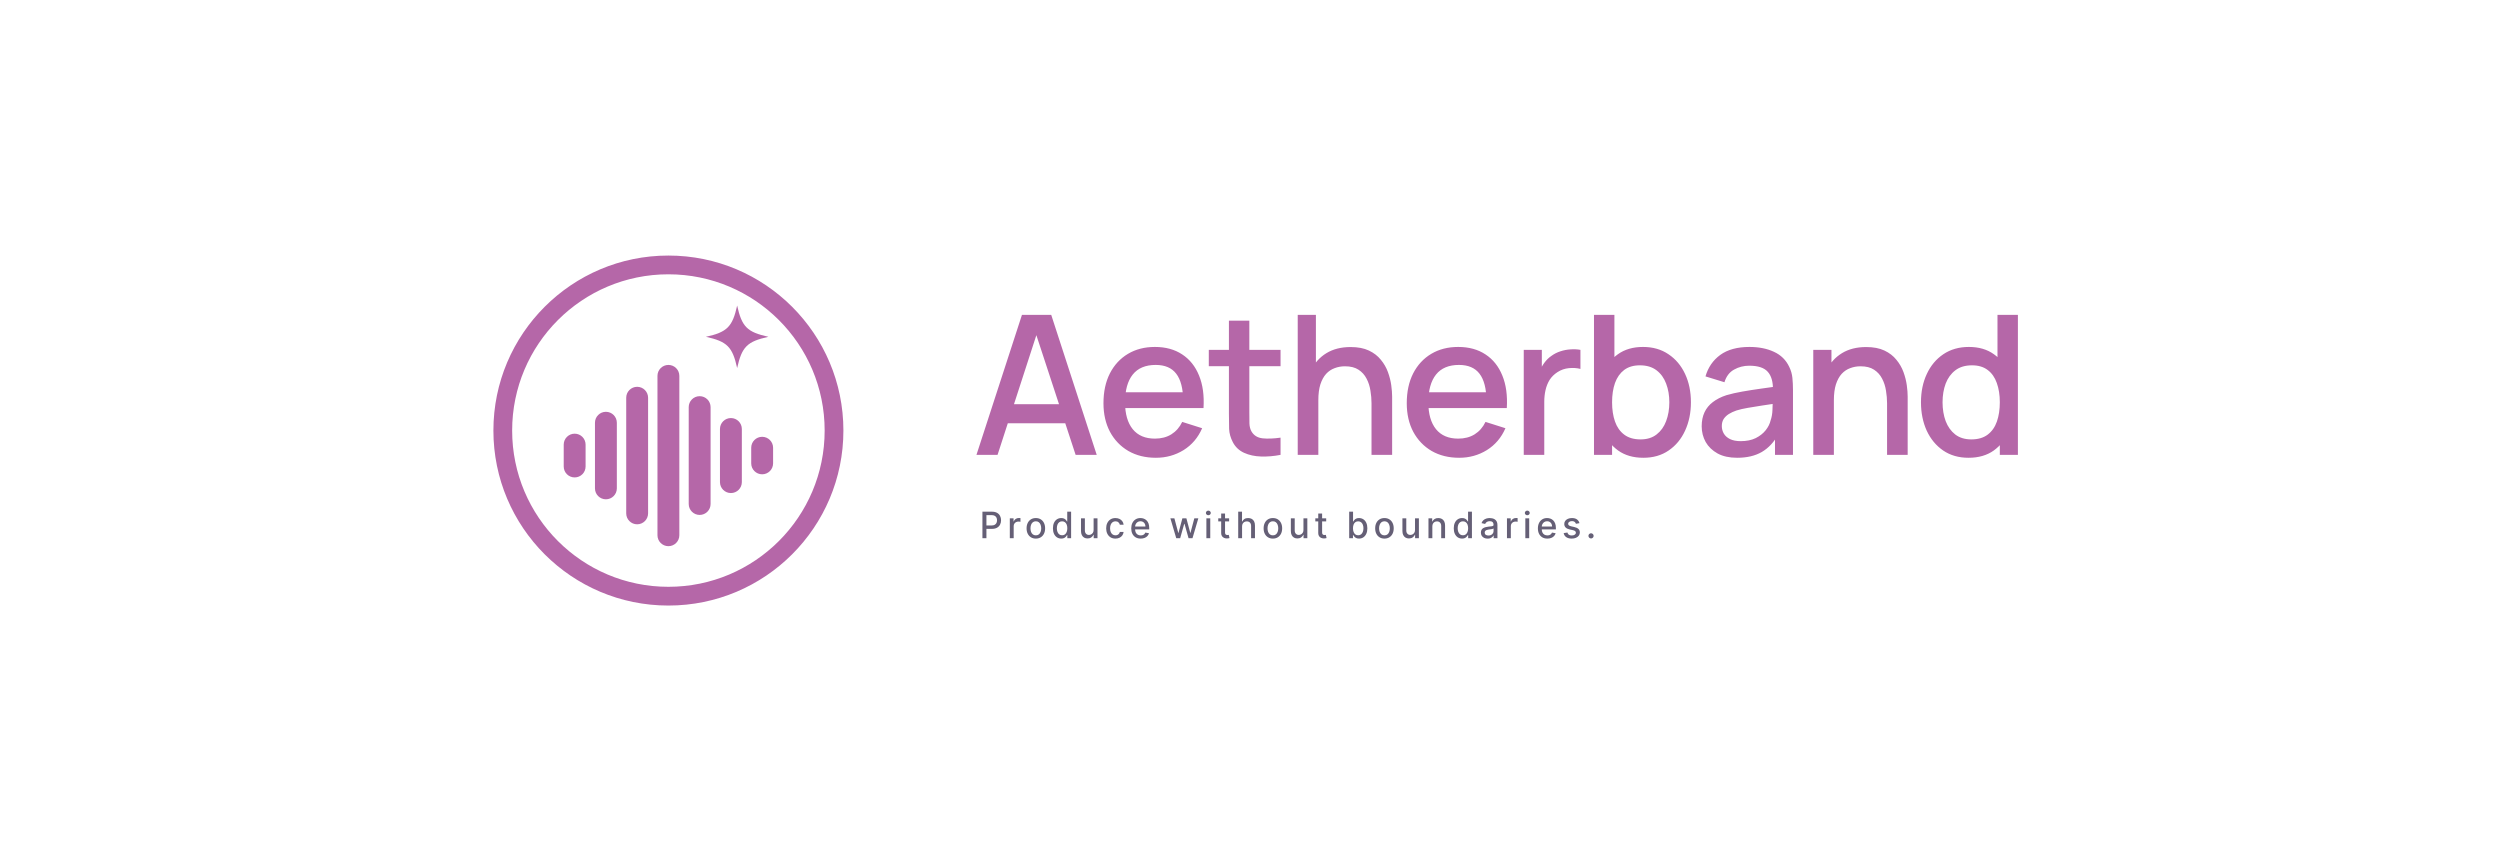
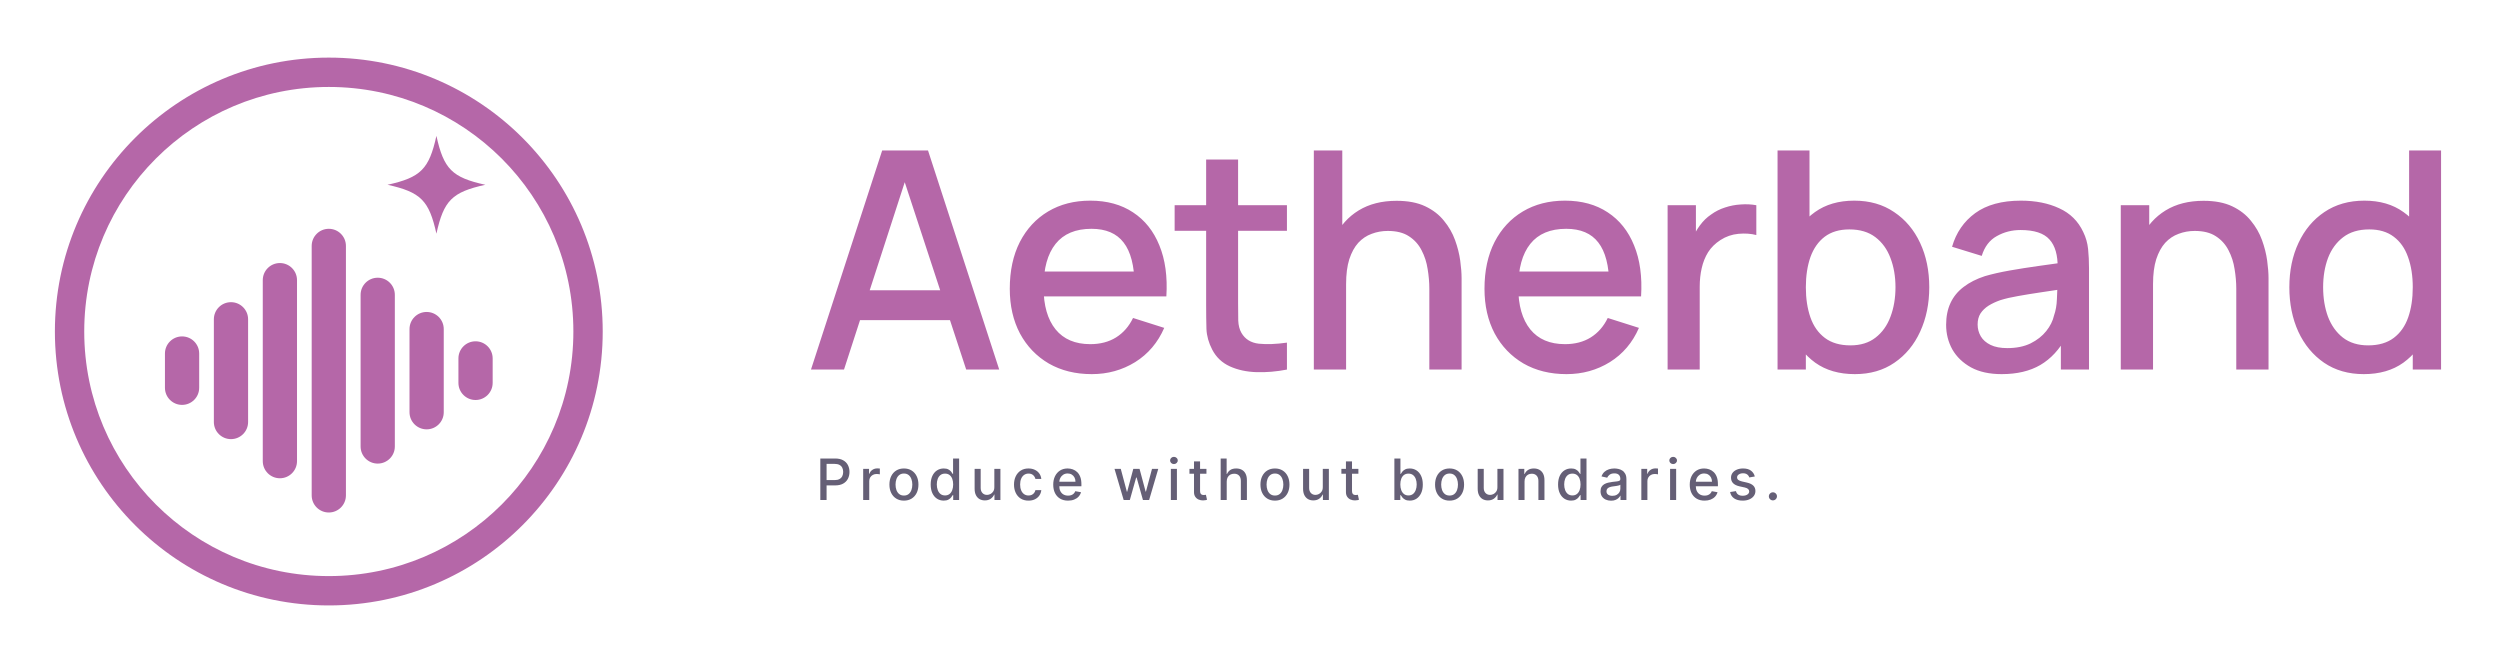
- <svg xmlns="http://www.w3.org/2000/svg" width="720" height="248" viewBox="0 0 720 248" fill="none">
+ <svg xmlns="http://www.w3.org/2000/svg" width="460" height="122" viewBox="132 63 460 122" fill="none">
  <path d="M242.9 124C242.9 151.835 220.335 174.4 192.5 174.4C164.665 174.4 142.1 151.835 142.1 124C142.1 96.165 164.665 73.6 192.5 73.6C220.335 73.6 242.9 96.165 242.9 124ZM237.5 124C237.5 148.853 217.353 169 192.5 169C167.647 169 147.5 148.853 147.5 124C147.5 99.147 167.647 79 192.5 79C217.353 79 237.5 99.147 237.5 124Z" fill-rule="evenodd" clip-rule="evenodd" fill="#B567A8" />
  <path d="M212.3 88C213.65 94.12 215.18 95.65 221.3 97C215.18 98.35 213.65 99.88 212.3 106C210.95 99.88 209.42 98.35 203.3 97C209.42 95.65 210.95 94.12 212.3 88Z" fill="#B567A8" />
  <rect x="162.35" y="124.9" width="6.3" height="12.6" rx="3.15" fill="#B567A8" />
  <rect x="171.35" y="118.6" width="6.3" height="25.2" rx="3.15" fill="#B567A8" />
  <rect x="180.35" y="111.4" width="6.3" height="39.6" rx="3.15" fill="#B567A8" />
  <rect x="189.35" y="105.1" width="6.3" height="52.2" rx="3.15" fill="#B567A8" />
  <rect x="198.35" y="114.1" width="6.3" height="34.2" rx="3.15" fill="#B567A8" />
  <rect x="207.35" y="120.4" width="6.3" height="21.6" rx="3.15" fill="#B567A8" />
  <rect x="216.35" y="125.8" width="6.3" height="10.8" rx="3.15" fill="#B567A8" />
  <path d="M281.22 131L294.324 90.68H302.752L315.856 131H309.78L297.712 94.208H299.224L287.296 131H281.22ZM288.024 121.9V116.412H309.08V121.9H288.024ZM332.891 131.84C329.886 131.84 327.245 131.187 324.967 129.88C322.709 128.555 320.945 126.716 319.675 124.364C318.425 121.993 317.799 119.249 317.799 116.132C317.799 112.828 318.415 109.963 319.647 107.536C320.898 105.109 322.634 103.233 324.855 101.908C327.077 100.583 329.662 99.92 332.611 99.92C335.691 99.92 338.314 100.639 340.479 102.076C342.645 103.495 344.259 105.52 345.323 108.152C346.406 110.784 346.835 113.911 346.611 117.532H340.759V115.404C340.722 111.895 340.05 109.3 338.743 107.62C337.455 105.94 335.486 105.1 332.835 105.1C329.905 105.1 327.702 106.024 326.227 107.872C324.753 109.72 324.015 112.389 324.015 115.88C324.015 119.203 324.753 121.779 326.227 123.608C327.702 125.419 329.83 126.324 332.611 126.324C334.441 126.324 336.018 125.913 337.343 125.092C338.687 124.252 339.733 123.057 340.479 121.508L346.219 123.328C345.043 126.035 343.261 128.135 340.871 129.628C338.482 131.103 335.822 131.84 332.891 131.84ZM322.111 117.532V112.968H343.699V117.532H322.111ZM368.797 131C366.893 131.373 365.027 131.532 363.197 131.476C361.368 131.42 359.735 131.065 358.297 130.412C356.86 129.759 355.777 128.732 355.049 127.332C354.396 126.081 354.041 124.812 353.985 123.524C353.948 122.217 353.929 120.743 353.929 119.1V92.36H359.809V118.82C359.809 120.033 359.819 121.088 359.837 121.984C359.875 122.88 360.071 123.636 360.425 124.252C361.097 125.409 362.161 126.072 363.617 126.24C365.092 126.389 366.819 126.324 368.797 126.044V131ZM348.133 105.464V100.76H368.797V105.464H348.133ZM394.997 131V116.132C394.997 114.956 394.894 113.752 394.689 112.52C394.502 111.269 394.129 110.112 393.569 109.048C393.028 107.984 392.253 107.125 391.245 106.472C390.256 105.819 388.958 105.492 387.353 105.492C386.308 105.492 385.318 105.669 384.385 106.024C383.452 106.36 382.63 106.911 381.921 107.676C381.23 108.441 380.68 109.449 380.269 110.7C379.877 111.951 379.681 113.472 379.681 115.264L376.041 113.892C376.041 111.148 376.554 108.731 377.581 106.64C378.608 104.531 380.082 102.888 382.005 101.712C383.928 100.536 386.252 99.948 388.977 99.948C391.068 99.948 392.822 100.284 394.241 100.956C395.66 101.628 396.808 102.515 397.685 103.616C398.581 104.699 399.262 105.884 399.729 107.172C400.196 108.46 400.513 109.72 400.681 110.952C400.849 112.184 400.933 113.267 400.933 114.2V131H394.997ZM373.745 131V90.68H378.981V112.436H379.681V131H373.745ZM420.238 131.84C417.233 131.84 414.592 131.187 412.314 129.88C410.056 128.555 408.292 126.716 407.022 124.364C405.772 121.993 405.146 119.249 405.146 116.132C405.146 112.828 405.762 109.963 406.994 107.536C408.245 105.109 409.981 103.233 412.202 101.908C414.424 100.583 417.009 99.92 419.958 99.92C423.038 99.92 425.661 100.639 427.826 102.076C429.992 103.495 431.606 105.52 432.67 108.152C433.753 110.784 434.182 113.911 433.958 117.532H428.106V115.404C428.069 111.895 427.397 109.3 426.09 107.62C424.802 105.94 422.833 105.1 420.182 105.1C417.252 105.1 415.049 106.024 413.574 107.872C412.1 109.72 411.362 112.389 411.362 115.88C411.362 119.203 412.1 121.779 413.574 123.608C415.049 125.419 417.177 126.324 419.958 126.324C421.788 126.324 423.365 125.913 424.69 125.092C426.034 124.252 427.08 123.057 427.826 121.508L433.566 123.328C432.39 126.035 430.608 128.135 428.218 129.628C425.829 131.103 423.169 131.84 420.238 131.84ZM409.458 117.532V112.968H431.046V117.532H409.458ZM438.84 131V100.76H444.048V108.096L443.32 107.144C443.694 106.173 444.179 105.287 444.776 104.484C445.374 103.663 446.064 102.991 446.848 102.468C447.614 101.908 448.463 101.479 449.396 101.18C450.348 100.863 451.319 100.676 452.308 100.62C453.298 100.545 454.25 100.592 455.164 100.76V106.248C454.175 105.987 453.074 105.912 451.86 106.024C450.666 106.136 449.564 106.519 448.556 107.172C447.604 107.788 446.848 108.535 446.288 109.412C445.747 110.289 445.355 111.269 445.112 112.352C444.87 113.416 444.748 114.545 444.748 115.74V131H438.84ZM473.293 131.84C470.399 131.84 467.973 131.14 466.013 129.74C464.053 128.321 462.569 126.408 461.561 124C460.553 121.592 460.049 118.876 460.049 115.852C460.049 112.828 460.543 110.112 461.533 107.704C462.541 105.296 464.015 103.401 465.957 102.02C467.917 100.62 470.325 99.92 473.181 99.92C476.018 99.92 478.463 100.62 480.517 102.02C482.589 103.401 484.185 105.296 485.305 107.704C486.425 110.093 486.985 112.809 486.985 115.852C486.985 118.876 486.425 121.601 485.305 124.028C484.203 126.436 482.626 128.34 480.573 129.74C478.538 131.14 476.111 131.84 473.293 131.84ZM459.069 131V90.68H464.949V109.244H464.277V131H459.069ZM472.481 126.548C474.347 126.548 475.887 126.072 477.101 125.12C478.333 124.168 479.247 122.889 479.845 121.284C480.461 119.66 480.769 117.849 480.769 115.852C480.769 113.873 480.461 112.081 479.845 110.476C479.247 108.871 478.323 107.592 477.073 106.64C475.822 105.688 474.226 105.212 472.285 105.212C470.455 105.212 468.943 105.66 467.749 106.556C466.573 107.452 465.695 108.703 465.117 110.308C464.557 111.913 464.277 113.761 464.277 115.852C464.277 117.943 464.557 119.791 465.117 121.396C465.677 123.001 466.563 124.261 467.777 125.176C468.99 126.091 470.558 126.548 472.481 126.548ZM500.307 131.84C498.067 131.84 496.191 131.429 494.679 130.608C493.167 129.768 492.019 128.667 491.235 127.304C490.47 125.923 490.087 124.411 490.087 122.768C490.087 121.237 490.358 119.893 490.899 118.736C491.44 117.579 492.243 116.599 493.307 115.796C494.371 114.975 495.678 114.312 497.227 113.808C498.571 113.416 500.092 113.071 501.791 112.772C503.49 112.473 505.272 112.193 507.139 111.932C509.024 111.671 510.891 111.409 512.739 111.148L510.611 112.324C510.648 109.953 510.144 108.199 509.099 107.06C508.072 105.903 506.299 105.324 503.779 105.324C502.192 105.324 500.736 105.697 499.411 106.444C498.086 107.172 497.162 108.385 496.639 110.084L491.179 108.404C491.926 105.809 493.344 103.747 495.435 102.216C497.544 100.685 500.344 99.92 503.835 99.92C506.542 99.92 508.894 100.387 510.891 101.32C512.907 102.235 514.382 103.691 515.315 105.688C515.8 106.677 516.099 107.723 516.211 108.824C516.323 109.925 516.379 111.111 516.379 112.38V131H511.199V124.084L512.207 124.98C510.956 127.295 509.36 129.021 507.419 130.16C505.496 131.28 503.126 131.84 500.307 131.84ZM501.343 127.052C503.004 127.052 504.432 126.763 505.627 126.184C506.822 125.587 507.783 124.831 508.511 123.916C509.239 123.001 509.715 122.049 509.939 121.06C510.256 120.164 510.434 119.156 510.471 118.036C510.527 116.916 510.555 116.02 510.555 115.348L512.459 116.048C510.611 116.328 508.931 116.58 507.419 116.804C505.907 117.028 504.535 117.252 503.303 117.476C502.09 117.681 501.007 117.933 500.055 118.232C499.252 118.512 498.534 118.848 497.899 119.24C497.283 119.632 496.788 120.108 496.415 120.668C496.06 121.228 495.883 121.909 495.883 122.712C495.883 123.496 496.079 124.224 496.471 124.896C496.863 125.549 497.46 126.072 498.263 126.464C499.066 126.856 500.092 127.052 501.343 127.052ZM543.474 131V116.132C543.474 114.956 543.371 113.752 543.166 112.52C542.979 111.269 542.606 110.112 542.046 109.048C541.504 107.984 540.73 107.125 539.722 106.472C538.732 105.819 537.435 105.492 535.83 105.492C534.784 105.492 533.795 105.669 532.862 106.024C531.928 106.36 531.107 106.911 530.398 107.676C529.707 108.441 529.156 109.449 528.746 110.7C528.354 111.951 528.158 113.472 528.158 115.264L524.518 113.892C524.518 111.148 525.031 108.731 526.058 106.64C527.084 104.531 528.559 102.888 530.482 101.712C532.404 100.536 534.728 99.948 537.454 99.948C539.544 99.948 541.299 100.284 542.718 100.956C544.136 101.628 545.284 102.515 546.162 103.616C547.058 104.699 547.739 105.884 548.206 107.172C548.672 108.46 548.99 109.72 549.158 110.952C549.326 112.184 549.41 113.267 549.41 114.2V131H543.474ZM522.222 131V100.76H527.458V109.496H528.158V131H522.222ZM566.932 131.84C564.113 131.84 561.677 131.14 559.624 129.74C557.589 128.34 556.012 126.436 554.892 124.028C553.791 121.601 553.24 118.876 553.24 115.852C553.24 112.809 553.8 110.093 554.92 107.704C556.04 105.296 557.627 103.401 559.68 102.02C561.752 100.62 564.207 99.92 567.044 99.92C569.9 99.92 572.299 100.62 574.24 102.02C576.2 103.401 577.675 105.296 578.664 107.704C579.672 110.112 580.176 112.828 580.176 115.852C580.176 118.876 579.672 121.592 578.664 124C577.656 126.408 576.172 128.321 574.212 129.74C572.252 131.14 569.825 131.84 566.932 131.84ZM567.744 126.548C569.667 126.548 571.235 126.091 572.448 125.176C573.661 124.261 574.548 123.001 575.108 121.396C575.668 119.791 575.948 117.943 575.948 115.852C575.948 113.761 575.659 111.913 575.08 110.308C574.52 108.703 573.643 107.452 572.448 106.556C571.272 105.66 569.769 105.212 567.94 105.212C565.999 105.212 564.403 105.688 563.152 106.64C561.901 107.592 560.968 108.871 560.352 110.476C559.755 112.081 559.456 113.873 559.456 115.852C559.456 117.849 559.755 119.66 560.352 121.284C560.968 122.889 561.883 124.168 563.096 125.12C564.328 126.072 565.877 126.548 567.744 126.548ZM575.948 131V109.244H575.276V90.68H581.156V131H575.948Z" fill="#B567A8" />
  <path d="M282.939 155V147.364H285.661C286.255 147.364 286.747 147.472 287.137 147.688C287.528 147.904 287.82 148.2 288.014 148.575C288.208 148.948 288.305 149.368 288.305 149.836C288.305 150.306 288.206 150.728 288.01 151.104C287.816 151.476 287.523 151.772 287.13 151.991C286.74 152.207 286.249 152.315 285.657 152.315H283.785V151.338H285.553C285.928 151.338 286.233 151.274 286.466 151.145C286.7 151.013 286.871 150.834 286.981 150.608C287.09 150.381 287.145 150.124 287.145 149.836C287.145 149.547 287.09 149.291 286.981 149.068C286.871 148.844 286.699 148.669 286.463 148.542C286.229 148.415 285.921 148.352 285.538 148.352H284.091V155H282.939ZM290.826 155V149.273H291.903V150.183H291.963C292.067 149.874 292.251 149.632 292.515 149.455C292.781 149.276 293.082 149.187 293.417 149.187C293.487 149.187 293.569 149.189 293.663 149.194C293.76 149.199 293.836 149.206 293.891 149.213V150.279C293.846 150.267 293.766 150.253 293.652 150.238C293.538 150.221 293.423 150.212 293.309 150.212C293.046 150.212 292.811 150.268 292.604 150.38C292.401 150.49 292.239 150.642 292.12 150.839C292 151.033 291.941 151.254 291.941 151.502V155H290.826ZM298.323 155.116C297.786 155.116 297.317 154.993 296.917 154.746C296.517 154.5 296.206 154.156 295.985 153.714C295.764 153.271 295.653 152.754 295.653 152.162C295.653 151.568 295.764 151.049 295.985 150.604C296.206 150.159 296.517 149.813 296.917 149.567C297.317 149.321 297.786 149.198 298.323 149.198C298.86 149.198 299.328 149.321 299.729 149.567C300.129 149.813 300.44 150.159 300.661 150.604C300.882 151.049 300.993 151.568 300.993 152.162C300.993 152.754 300.882 153.271 300.661 153.714C300.44 154.156 300.129 154.5 299.729 154.746C299.328 154.993 298.86 155.116 298.323 155.116ZM298.327 154.18C298.675 154.18 298.963 154.088 299.192 153.904C299.42 153.72 299.589 153.475 299.699 153.169C299.811 152.863 299.867 152.527 299.867 152.159C299.867 151.793 299.811 151.458 299.699 151.152C299.589 150.844 299.42 150.596 299.192 150.41C298.963 150.224 298.675 150.13 298.327 150.13C297.976 150.13 297.685 150.224 297.454 150.41C297.225 150.596 297.055 150.844 296.943 151.152C296.834 151.458 296.779 151.793 296.779 152.159C296.779 152.527 296.834 152.863 296.943 153.169C297.055 153.475 297.225 153.72 297.454 153.904C297.685 154.088 297.976 154.18 298.327 154.18ZM305.641 155.112C305.179 155.112 304.766 154.994 304.403 154.758C304.043 154.519 303.759 154.18 303.553 153.74C303.349 153.297 303.247 152.767 303.247 152.148C303.247 151.529 303.35 150.999 303.557 150.559C303.766 150.119 304.051 149.782 304.414 149.549C304.777 149.315 305.189 149.198 305.649 149.198C306.004 149.198 306.29 149.258 306.506 149.377C306.725 149.494 306.894 149.631 307.013 149.787C307.135 149.944 307.23 150.082 307.297 150.201H307.364V147.364H308.479V155H307.39V154.109H307.297C307.23 154.231 307.133 154.37 307.006 154.526C306.882 154.683 306.71 154.82 306.491 154.937C306.273 155.053 305.989 155.112 305.641 155.112ZM305.887 154.161C306.208 154.161 306.479 154.077 306.7 153.907C306.924 153.736 307.093 153.499 307.207 153.195C307.324 152.892 307.382 152.539 307.382 152.136C307.382 151.739 307.325 151.391 307.211 151.092C307.097 150.794 306.929 150.562 306.708 150.395C306.486 150.229 306.213 150.145 305.887 150.145C305.552 150.145 305.272 150.232 305.048 150.406C304.825 150.58 304.656 150.818 304.541 151.118C304.429 151.419 304.373 151.759 304.373 152.136C304.373 152.519 304.431 152.863 304.545 153.169C304.659 153.475 304.828 153.717 305.052 153.896C305.278 154.073 305.557 154.161 305.887 154.161ZM314.958 152.625V149.273H316.076V155H314.98V154.008H314.921C314.789 154.314 314.578 154.569 314.287 154.773C313.998 154.974 313.639 155.075 313.209 155.075C312.841 155.075 312.516 154.994 312.232 154.832C311.951 154.668 311.73 154.426 311.569 154.105C311.409 153.784 311.33 153.388 311.33 152.916V149.273H312.445V152.781C312.445 153.172 312.553 153.482 312.769 153.714C312.985 153.945 313.266 154.06 313.612 154.06C313.821 154.06 314.028 154.008 314.235 153.904C314.443 153.799 314.616 153.642 314.753 153.43C314.892 153.219 314.96 152.95 314.958 152.625ZM321.247 155.116C320.693 155.116 320.215 154.99 319.815 154.739C319.417 154.485 319.112 154.136 318.898 153.691C318.684 153.246 318.577 152.737 318.577 152.162C318.577 151.581 318.687 151.067 318.905 150.623C319.124 150.175 319.432 149.826 319.83 149.575C320.228 149.324 320.696 149.198 321.236 149.198C321.671 149.198 322.059 149.279 322.399 149.441C322.74 149.6 323.014 149.823 323.223 150.112C323.434 150.4 323.56 150.737 323.6 151.122H322.515C322.455 150.854 322.318 150.623 322.105 150.429C321.893 150.235 321.61 150.138 321.254 150.138C320.944 150.138 320.672 150.22 320.438 150.384C320.207 150.545 320.026 150.777 319.897 151.077C319.768 151.376 319.703 151.729 319.703 152.136C319.703 152.554 319.767 152.914 319.893 153.218C320.02 153.521 320.199 153.756 320.43 153.922C320.664 154.089 320.939 154.172 321.254 154.172C321.466 154.172 321.657 154.134 321.829 154.057C322.003 153.977 322.148 153.864 322.265 153.717C322.384 153.571 322.467 153.394 322.515 153.188H323.6C323.56 153.558 323.439 153.889 323.238 154.18C323.037 154.471 322.767 154.699 322.429 154.866C322.093 155.032 321.699 155.116 321.247 155.116ZM328.52 155.116C327.956 155.116 327.47 154.995 327.062 154.754C326.657 154.51 326.344 154.169 326.123 153.729C325.904 153.286 325.795 152.768 325.795 152.174C325.795 151.587 325.904 151.07 326.123 150.623C326.344 150.175 326.652 149.826 327.048 149.575C327.445 149.324 327.91 149.198 328.442 149.198C328.765 149.198 329.078 149.252 329.382 149.358C329.685 149.465 329.957 149.633 330.198 149.862C330.439 150.091 330.63 150.388 330.769 150.753C330.908 151.116 330.978 151.557 330.978 152.077V152.472H326.425V151.637H329.885C329.885 151.343 329.825 151.084 329.706 150.857C329.587 150.629 329.419 150.449 329.203 150.317C328.989 150.185 328.738 150.119 328.45 150.119C328.136 150.119 327.863 150.196 327.629 150.35C327.398 150.502 327.219 150.701 327.092 150.947C326.968 151.191 326.906 151.455 326.906 151.741V152.394C326.906 152.776 326.973 153.102 327.107 153.371C327.244 153.639 327.434 153.844 327.678 153.986C327.921 154.125 328.206 154.195 328.532 154.195C328.743 154.195 328.936 154.165 329.11 154.105C329.284 154.043 329.434 153.951 329.561 153.829C329.688 153.707 329.784 153.557 329.852 153.378L330.907 153.568C330.822 153.879 330.671 154.151 330.452 154.385C330.236 154.616 329.963 154.796 329.635 154.925C329.31 155.052 328.938 155.116 328.52 155.116ZM338.755 155L337.07 149.273H338.222L339.344 153.479H339.4L340.526 149.273H341.678L342.797 153.46H342.853L343.968 149.273H345.12L343.438 155H342.301L341.138 150.865H341.052L339.889 155H338.755ZM347.438 155V149.273H348.553V155H347.438ZM348.001 148.389C347.807 148.389 347.641 148.324 347.501 148.195C347.365 148.063 347.296 147.907 347.296 147.725C347.296 147.541 347.365 147.385 347.501 147.256C347.641 147.124 347.807 147.058 348.001 147.058C348.195 147.058 348.36 147.124 348.497 147.256C348.636 147.385 348.706 147.541 348.706 147.725C348.706 147.907 348.636 148.063 348.497 148.195C348.36 148.324 348.195 148.389 348.001 148.389ZM353.986 149.273V150.168H350.858V149.273H353.986ZM351.697 147.901H352.812V153.318C352.812 153.535 352.844 153.697 352.909 153.807C352.973 153.914 353.057 153.987 353.158 154.027C353.263 154.064 353.376 154.083 353.498 154.083C353.587 154.083 353.666 154.077 353.733 154.064C353.8 154.052 353.852 154.042 353.889 154.034L354.091 154.955C354.026 154.98 353.934 155.005 353.815 155.03C353.695 155.057 353.546 155.072 353.367 155.075C353.074 155.08 352.8 155.027 352.547 154.918C352.293 154.809 352.088 154.64 351.932 154.411C351.775 154.182 351.697 153.895 351.697 153.55V147.901ZM357.717 151.599V155H356.603V147.364H357.702V150.205H357.773C357.908 149.897 358.113 149.652 358.389 149.47C358.664 149.289 359.025 149.198 359.47 149.198C359.863 149.198 360.206 149.279 360.499 149.441C360.795 149.602 361.023 149.843 361.185 150.164C361.349 150.482 361.431 150.88 361.431 151.357V155H360.316V151.491C360.316 151.071 360.208 150.746 359.992 150.514C359.776 150.281 359.475 150.164 359.09 150.164C358.826 150.164 358.59 150.22 358.381 150.332C358.175 150.444 358.012 150.608 357.893 150.824C357.776 151.038 357.717 151.296 357.717 151.599ZM366.591 155.116C366.054 155.116 365.586 154.993 365.186 154.746C364.785 154.5 364.475 154.156 364.253 153.714C364.032 153.271 363.922 152.754 363.922 152.162C363.922 151.568 364.032 151.049 364.253 150.604C364.475 150.159 364.785 149.813 365.186 149.567C365.586 149.321 366.054 149.198 366.591 149.198C367.128 149.198 367.597 149.321 367.997 149.567C368.397 149.813 368.708 150.159 368.929 150.604C369.151 151.049 369.261 151.568 369.261 152.162C369.261 152.754 369.151 153.271 368.929 153.714C368.708 154.156 368.397 154.5 367.997 154.746C367.597 154.993 367.128 155.116 366.591 155.116ZM366.595 154.18C366.943 154.18 367.231 154.088 367.46 153.904C367.689 153.72 367.858 153.475 367.967 153.169C368.079 152.863 368.135 152.527 368.135 152.159C368.135 151.793 368.079 151.458 367.967 151.152C367.858 150.844 367.689 150.596 367.46 150.41C367.231 150.224 366.943 150.13 366.595 150.13C366.245 150.13 365.954 150.224 365.723 150.41C365.494 150.596 365.324 150.844 365.212 151.152C365.102 151.458 365.048 151.793 365.048 152.159C365.048 152.527 365.102 152.863 365.212 153.169C365.324 153.475 365.494 153.72 365.723 153.904C365.954 154.088 366.245 154.18 366.595 154.18ZM375.394 152.625V149.273H376.512V155H375.416V154.008H375.356C375.225 154.314 375.013 154.569 374.722 154.773C374.434 154.974 374.075 155.075 373.645 155.075C373.277 155.075 372.951 154.994 372.668 154.832C372.387 154.668 372.166 154.426 372.004 154.105C371.845 153.784 371.766 153.388 371.766 152.916V149.273H372.88V152.781C372.88 153.172 372.989 153.482 373.205 153.714C373.421 153.945 373.702 154.06 374.048 154.06C374.256 154.06 374.464 154.008 374.67 153.904C374.879 153.799 375.052 153.642 375.189 153.43C375.328 153.219 375.396 152.95 375.394 152.625ZM381.944 149.273V150.168H378.815V149.273H381.944ZM379.654 147.901H380.769V153.318C380.769 153.535 380.801 153.697 380.866 153.807C380.931 153.914 381.014 153.987 381.116 154.027C381.22 154.064 381.333 154.083 381.455 154.083C381.545 154.083 381.623 154.077 381.69 154.064C381.757 154.052 381.809 154.042 381.847 154.034L382.048 154.955C381.983 154.98 381.891 155.005 381.772 155.03C381.653 155.057 381.504 155.072 381.325 155.075C381.031 155.08 380.758 155.027 380.504 154.918C380.251 154.809 380.046 154.64 379.889 154.411C379.733 154.182 379.654 153.895 379.654 153.55V147.901ZM388.565 155V147.364H389.68V150.201H389.747C389.812 150.082 389.905 149.944 390.027 149.787C390.149 149.631 390.318 149.494 390.534 149.377C390.75 149.258 391.036 149.198 391.392 149.198C391.854 149.198 392.267 149.315 392.63 149.549C392.992 149.782 393.277 150.119 393.483 150.559C393.692 150.999 393.797 151.529 393.797 152.148C393.797 152.767 393.693 153.297 393.487 153.74C393.281 154.18 392.997 154.519 392.637 154.758C392.277 154.994 391.865 155.112 391.403 155.112C391.055 155.112 390.77 155.053 390.549 154.937C390.33 154.82 390.159 154.683 390.034 154.526C389.91 154.37 389.814 154.231 389.747 154.109H389.654V155H388.565ZM389.658 152.136C389.658 152.539 389.716 152.892 389.833 153.195C389.95 153.499 390.119 153.736 390.34 153.907C390.561 154.077 390.832 154.161 391.153 154.161C391.486 154.161 391.764 154.073 391.988 153.896C392.212 153.717 392.381 153.475 392.495 153.169C392.612 152.863 392.671 152.519 392.671 152.136C392.671 151.759 392.613 151.419 392.499 151.118C392.387 150.818 392.218 150.58 391.992 150.406C391.768 150.232 391.489 150.145 391.153 150.145C390.83 150.145 390.556 150.229 390.333 150.395C390.111 150.562 389.944 150.794 389.829 151.092C389.715 151.391 389.658 151.739 389.658 152.136ZM398.721 155.116C398.184 155.116 397.715 154.993 397.315 154.746C396.915 154.5 396.604 154.156 396.383 153.714C396.162 153.271 396.051 152.754 396.051 152.162C396.051 151.568 396.162 151.049 396.383 150.604C396.604 150.159 396.915 149.813 397.315 149.567C397.715 149.321 398.184 149.198 398.721 149.198C399.258 149.198 399.726 149.321 400.127 149.567C400.527 149.813 400.838 150.159 401.059 150.604C401.28 151.049 401.391 151.568 401.391 152.162C401.391 152.754 401.28 153.271 401.059 153.714C400.838 154.156 400.527 154.5 400.127 154.746C399.726 154.993 399.258 155.116 398.721 155.116ZM398.725 154.18C399.073 154.18 399.361 154.088 399.59 153.904C399.818 153.72 399.987 153.475 400.097 153.169C400.209 152.863 400.265 152.527 400.265 152.159C400.265 151.793 400.209 151.458 400.097 151.152C399.987 150.844 399.818 150.596 399.59 150.41C399.361 150.224 399.073 150.13 398.725 150.13C398.374 150.13 398.083 150.224 397.852 150.41C397.623 150.596 397.453 150.844 397.341 151.152C397.232 151.458 397.177 151.793 397.177 152.159C397.177 152.527 397.232 152.863 397.341 153.169C397.453 153.475 397.623 153.72 397.852 153.904C398.083 154.088 398.374 154.18 398.725 154.18ZM407.523 152.625V149.273H408.642V155H407.546V154.008H407.486C407.354 154.314 407.143 154.569 406.852 154.773C406.564 154.974 406.204 155.075 405.774 155.075C405.407 155.075 405.081 154.994 404.798 154.832C404.517 154.668 404.295 154.426 404.134 154.105C403.975 153.784 403.895 153.388 403.895 152.916V149.273H405.01V152.781C405.01 153.172 405.118 153.482 405.334 153.714C405.551 153.945 405.832 154.06 406.177 154.06C406.386 154.06 406.593 154.008 406.8 153.904C407.009 153.799 407.181 153.642 407.318 153.43C407.457 153.219 407.526 152.95 407.523 152.625ZM412.515 151.599V155H411.4V149.273H412.47V150.205H412.541C412.673 149.902 412.879 149.658 413.16 149.474C413.443 149.29 413.8 149.198 414.23 149.198C414.62 149.198 414.962 149.28 415.255 149.444C415.549 149.606 415.776 149.847 415.938 150.168C416.099 150.488 416.18 150.885 416.18 151.357V155H415.065V151.491C415.065 151.076 414.957 150.752 414.741 150.518C414.524 150.282 414.227 150.164 413.85 150.164C413.591 150.164 413.361 150.22 413.16 150.332C412.961 150.444 412.803 150.608 412.686 150.824C412.572 151.038 412.515 151.296 412.515 151.599ZM421.079 155.112C420.617 155.112 420.204 154.994 419.841 154.758C419.481 154.519 419.197 154.18 418.991 153.74C418.787 153.297 418.685 152.767 418.685 152.148C418.685 151.529 418.789 150.999 418.995 150.559C419.204 150.119 419.49 149.782 419.852 149.549C420.215 149.315 420.627 149.198 421.087 149.198C421.442 149.198 421.728 149.258 421.944 149.377C422.163 149.494 422.332 149.631 422.451 149.787C422.573 149.944 422.668 150.082 422.735 150.201H422.802V147.364H423.917V155H422.828V154.109H422.735C422.668 154.231 422.571 154.37 422.444 154.526C422.32 154.683 422.148 154.82 421.929 154.937C421.711 155.053 421.427 155.112 421.079 155.112ZM421.325 154.161C421.646 154.161 421.917 154.077 422.138 153.907C422.362 153.736 422.531 153.499 422.645 153.195C422.762 152.892 422.82 152.539 422.82 152.136C422.82 151.739 422.763 151.391 422.649 151.092C422.535 150.794 422.367 150.562 422.146 150.395C421.924 150.229 421.651 150.145 421.325 150.145C420.99 150.145 420.71 150.232 420.486 150.406C420.263 150.58 420.094 150.818 419.979 151.118C419.867 151.419 419.811 151.759 419.811 152.136C419.811 152.519 419.869 152.863 419.983 153.169C420.097 153.475 420.266 153.717 420.49 153.896C420.716 154.073 420.995 154.161 421.325 154.161ZM428.435 155.127C428.072 155.127 427.744 155.06 427.45 154.925C427.157 154.789 426.925 154.591 426.753 154.333C426.584 154.074 426.499 153.757 426.499 153.382C426.499 153.059 426.562 152.793 426.686 152.584C426.81 152.375 426.978 152.21 427.189 152.088C427.401 151.966 427.637 151.874 427.898 151.812C428.159 151.75 428.425 151.703 428.696 151.67C429.039 151.631 429.317 151.598 429.531 151.573C429.745 151.546 429.9 151.502 429.997 151.443C430.094 151.383 430.142 151.286 430.142 151.152V151.126C430.142 150.8 430.05 150.548 429.866 150.369C429.685 150.19 429.414 150.1 429.054 150.1C428.678 150.1 428.382 150.184 428.166 150.35C427.952 150.514 427.805 150.697 427.722 150.898L426.675 150.66C426.799 150.312 426.98 150.031 427.219 149.817C427.46 149.601 427.737 149.444 428.051 149.347C428.364 149.248 428.693 149.198 429.039 149.198C429.267 149.198 429.51 149.225 429.766 149.28C430.024 149.332 430.265 149.429 430.489 149.571C430.715 149.713 430.901 149.915 431.045 150.179C431.189 150.44 431.261 150.779 431.261 151.197V155H430.172V154.217H430.128C430.055 154.361 429.947 154.503 429.803 154.642C429.659 154.781 429.474 154.897 429.248 154.989C429.021 155.081 428.75 155.127 428.435 155.127ZM428.677 154.232C428.985 154.232 429.249 154.171 429.468 154.049C429.689 153.927 429.857 153.768 429.971 153.572C430.088 153.373 430.146 153.161 430.146 152.934V152.196C430.106 152.236 430.029 152.273 429.915 152.308C429.803 152.34 429.675 152.369 429.531 152.394C429.387 152.416 429.246 152.437 429.11 152.457C428.973 152.474 428.859 152.489 428.767 152.502C428.55 152.529 428.353 152.575 428.174 152.64C427.997 152.704 427.855 152.798 427.749 152.919C427.644 153.039 427.592 153.198 427.592 153.397C427.592 153.673 427.694 153.881 427.898 154.023C428.102 154.162 428.361 154.232 428.677 154.232ZM434.006 155V149.273H435.084V150.183H435.143C435.248 149.874 435.432 149.632 435.695 149.455C435.961 149.276 436.262 149.187 436.597 149.187C436.667 149.187 436.749 149.189 436.844 149.194C436.94 149.199 437.016 149.206 437.071 149.213V150.279C437.026 150.267 436.947 150.253 436.832 150.238C436.718 150.221 436.604 150.212 436.489 150.212C436.226 150.212 435.991 150.268 435.785 150.38C435.581 150.49 435.419 150.642 435.3 150.839C435.181 151.033 435.121 151.254 435.121 151.502V155H434.006ZM439.296 155V149.273H440.411V155H439.296ZM439.859 148.389C439.665 148.389 439.498 148.324 439.359 148.195C439.222 148.063 439.154 147.907 439.154 147.725C439.154 147.541 439.222 147.385 439.359 147.256C439.498 147.124 439.665 147.058 439.859 147.058C440.053 147.058 440.218 147.124 440.355 147.256C440.494 147.385 440.564 147.541 440.564 147.725C440.564 147.907 440.494 148.063 440.355 148.195C440.218 148.324 440.053 148.389 439.859 148.389ZM445.639 155.116C445.075 155.116 444.589 154.995 444.181 154.754C443.776 154.51 443.463 154.169 443.241 153.729C443.023 153.286 442.913 152.768 442.913 152.174C442.913 151.587 443.023 151.07 443.241 150.623C443.463 150.175 443.771 149.826 444.166 149.575C444.564 149.324 445.029 149.198 445.561 149.198C445.884 149.198 446.197 149.252 446.5 149.358C446.803 149.465 447.076 149.633 447.317 149.862C447.558 150.091 447.748 150.388 447.887 150.753C448.027 151.116 448.096 151.557 448.096 152.077V152.472H443.543V151.637H447.004C447.004 151.343 446.944 151.084 446.825 150.857C446.705 150.629 446.538 150.449 446.321 150.317C446.107 150.185 445.856 150.119 445.568 150.119C445.255 150.119 444.981 150.196 444.748 150.35C444.517 150.502 444.338 150.701 444.211 150.947C444.087 151.191 444.024 151.455 444.024 151.741V152.394C444.024 152.776 444.091 153.102 444.226 153.371C444.362 153.639 444.553 153.844 444.796 153.986C445.04 154.125 445.324 154.195 445.65 154.195C445.861 154.195 446.054 154.165 446.228 154.105C446.402 154.043 446.552 153.951 446.679 153.829C446.806 153.707 446.903 153.557 446.97 153.378L448.025 153.568C447.941 153.879 447.789 154.151 447.57 154.385C447.354 154.616 447.082 154.796 446.754 154.925C446.428 155.052 446.057 155.116 445.639 155.116ZM454.885 150.671L453.874 150.85C453.832 150.721 453.765 150.598 453.673 150.481C453.584 150.364 453.462 150.268 453.308 150.194C453.153 150.119 452.961 150.082 452.73 150.082C452.414 150.082 452.15 150.153 451.939 150.294C451.728 150.434 451.622 150.614 451.622 150.835C451.622 151.026 451.693 151.181 451.835 151.297C451.976 151.414 452.205 151.51 452.521 151.585L453.431 151.793C453.958 151.915 454.35 152.103 454.609 152.356C454.867 152.61 454.997 152.939 454.997 153.344C454.997 153.688 454.897 153.993 454.698 154.262C454.502 154.528 454.227 154.737 453.874 154.888C453.524 155.04 453.117 155.116 452.655 155.116C452.014 155.116 451.49 154.979 451.085 154.705C450.68 154.43 450.432 154.038 450.34 153.531L451.417 153.367C451.484 153.648 451.622 153.86 451.831 154.004C452.04 154.146 452.312 154.217 452.648 154.217C453.013 154.217 453.305 154.141 453.524 153.99C453.743 153.835 453.852 153.648 453.852 153.426C453.852 153.248 453.785 153.097 453.651 152.975C453.519 152.854 453.316 152.762 453.043 152.699L452.073 152.487C451.539 152.365 451.144 152.171 450.888 151.905C450.634 151.639 450.507 151.302 450.507 150.895C450.507 150.557 450.602 150.261 450.791 150.007C450.98 149.754 451.241 149.556 451.574 149.414C451.907 149.27 452.288 149.198 452.718 149.198C453.337 149.198 453.825 149.332 454.18 149.601C454.536 149.867 454.77 150.224 454.885 150.671ZM458.217 155.071C458.013 155.071 457.838 154.999 457.691 154.855C457.545 154.708 457.471 154.531 457.471 154.325C457.471 154.121 457.545 153.947 457.691 153.803C457.838 153.656 458.013 153.583 458.217 153.583C458.421 153.583 458.596 153.656 458.743 153.803C458.889 153.947 458.963 154.121 458.963 154.325C458.963 154.462 458.928 154.587 458.858 154.702C458.791 154.814 458.702 154.903 458.59 154.97C458.478 155.037 458.354 155.071 458.217 155.071Z" fill="#655F76" />
</svg>
